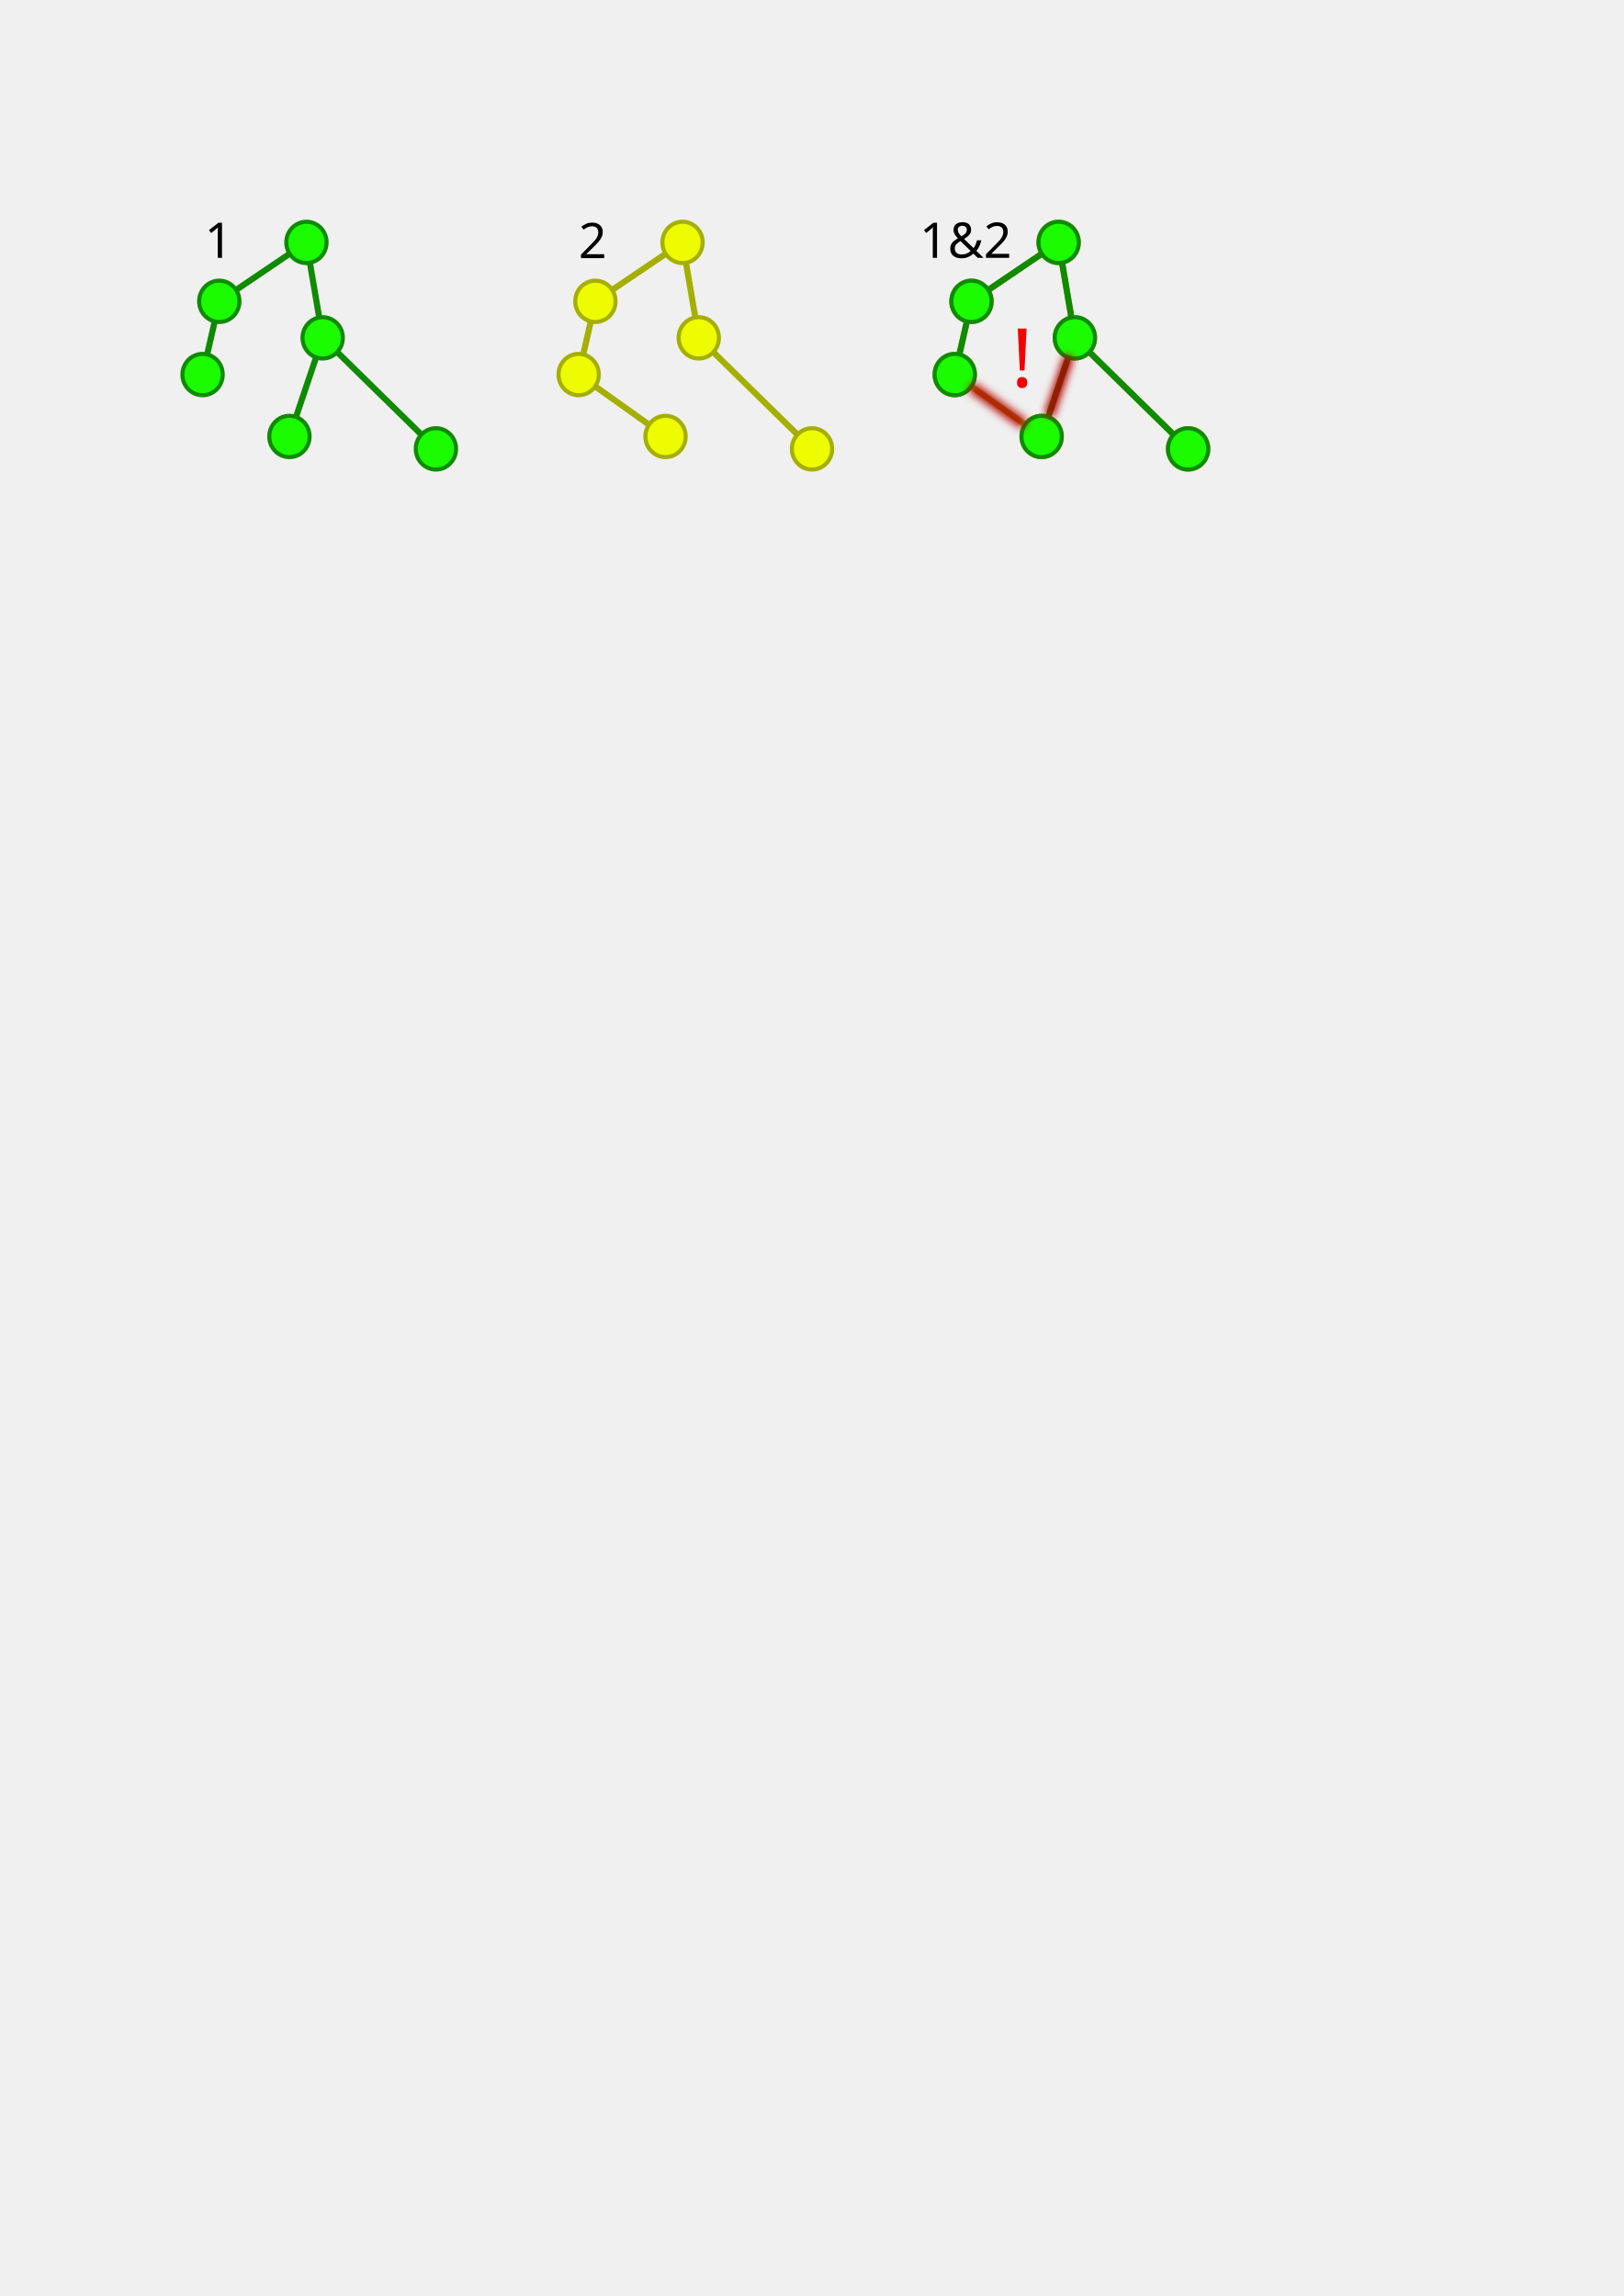
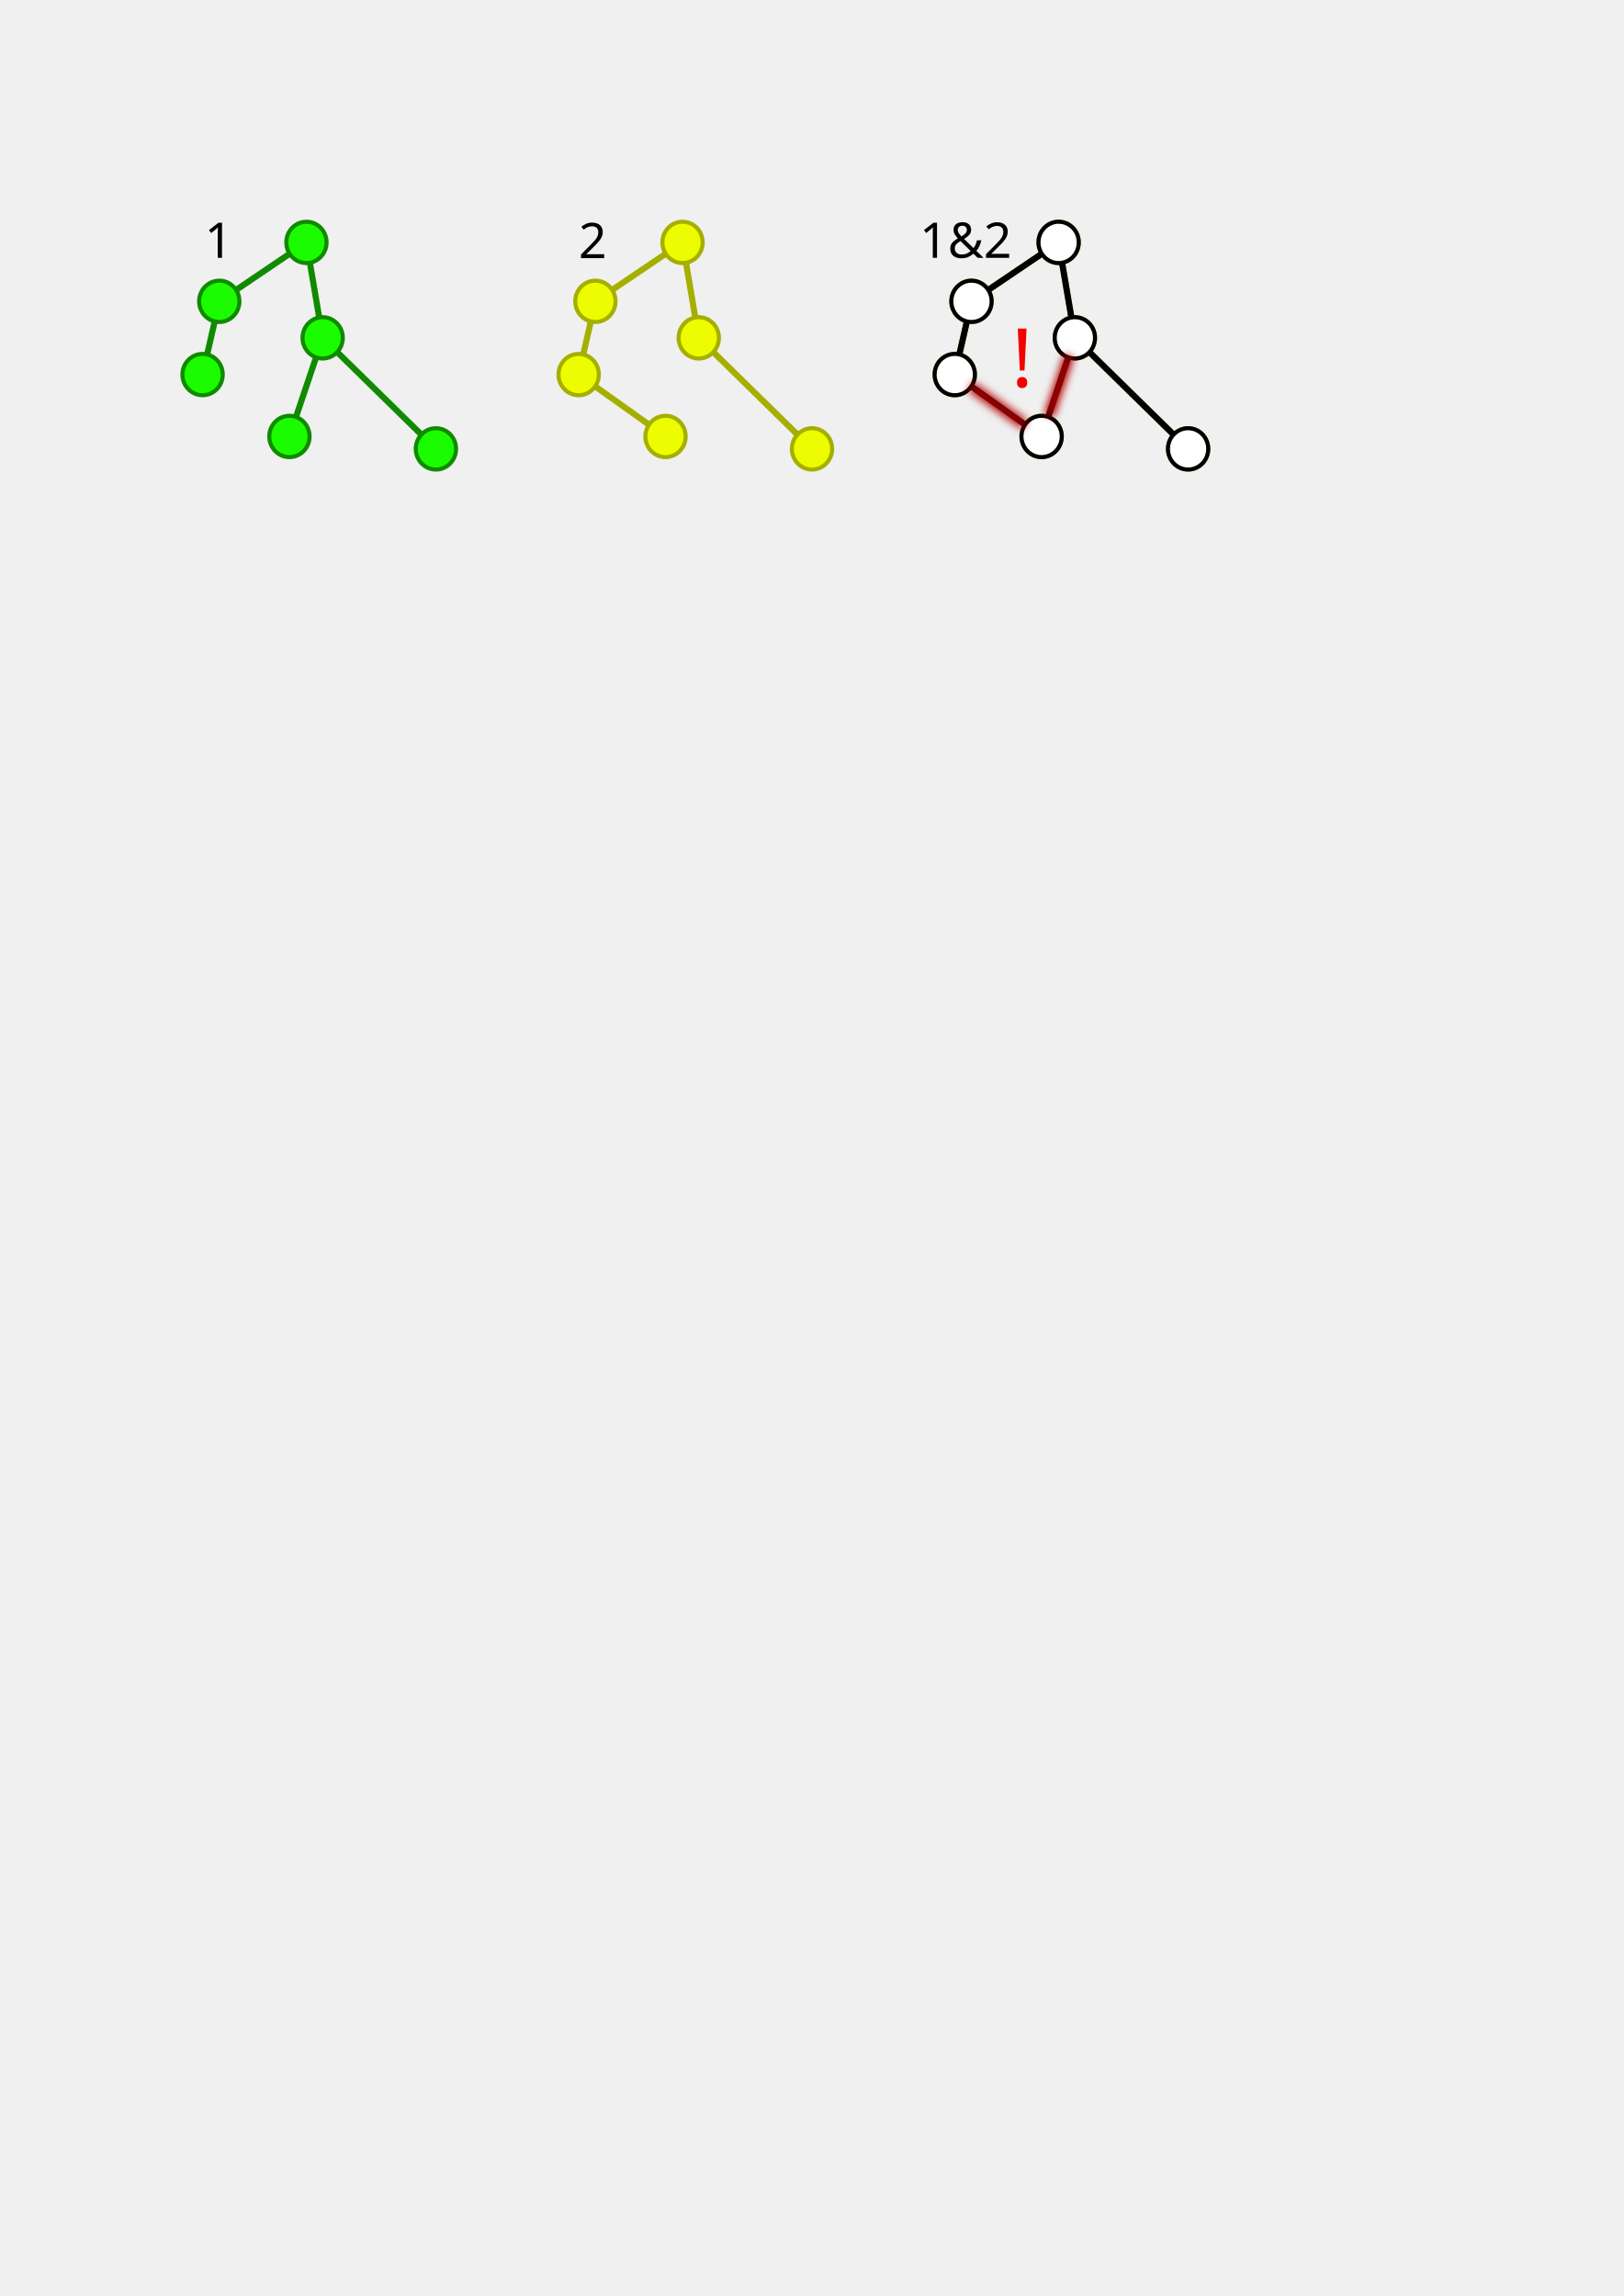
<svg xmlns="http://www.w3.org/2000/svg" width="210mm" height="297mm" id="svg2" version="1.1">
  <defs id="defs4">
    <marker orient="auto" refY="0.0" refX="0.0" id="Arrow1Mend" style="overflow:visible;">
      <path id="path3804" d="M 0.0,0.0 L 5.0,-5.0 L -12.5,0.0 L 5.0,5.0 L 0.0,0.0 z " style="fill-rule:evenodd;stroke:#000000;stroke-width:1.0pt;" transform="scale(0.4) rotate(180) translate(10,0)" />
    </marker>
    <filter id="filter6707" x="-0.206" width="1.411" y="-0.288" height="1.577">
      <feGaussianBlur stdDeviation="2.25" id="feGaussianBlur6709" />
    </filter>
    <filter id="filter6711" x="-0.476" width="1.952" y="-0.16" height="1.321">
      <feGaussianBlur stdDeviation="1.946" id="feGaussianBlur6713" />
    </filter>
  </defs>
  <g id="layer1">
    <g id="g6739" transform="translate(4.180948,4.04061)">
      <path transform="translate(163.2821,-86.58741)" d="m 176.019,201.056 c 0,5.579 -4.41,10.102 -9.849,10.102 -5.439,0 -9.849,-4.523 -9.849,-10.102 0,-5.579 4.41,-10.102 9.849,-10.102 5.439,0 9.849,4.523 9.849,10.102 z" id="path2987-9" style="fill:#edfc00;fill-opacity:1;stroke:#a5af00;stroke-width:2;stroke-miterlimit:4;stroke-opacity:1;stroke-dasharray:none" />
      <path d="m 176.019,201.056 c 0,5.579 -4.41,10.102 -9.849,10.102 -5.439,0 -9.849,-4.523 -9.849,-10.102 0,-5.579 4.41,-10.102 9.849,-10.102 5.439,0 9.849,4.523 9.849,10.102 z" id="path2987-6-4" style="fill:#edfc00;fill-opacity:1;stroke:#a5af00;stroke-width:2;stroke-miterlimit:4;stroke-opacity:1;stroke-dasharray:none" transform="translate(120.6834,-57.78136)" />
      <path d="m 176.019,201.056 c 0,5.579 -4.41,10.102 -9.849,10.102 -5.439,0 -9.849,-4.523 -9.849,-10.102 0,-5.579 4.41,-10.102 9.849,-10.102 5.439,0 9.849,4.523 9.849,10.102 z" id="path2987-0-7" style="fill:#edfc00;fill-opacity:1;stroke:#a5af00;stroke-width:2;stroke-miterlimit:4;stroke-opacity:1;stroke-dasharray:none" transform="translate(171.2191,-39.92421)" />
      <path d="m 176.019,201.056 c 0,5.579 -4.41,10.102 -9.849,10.102 -5.439,0 -9.849,-4.523 -9.849,-10.102 0,-5.579 4.41,-10.102 9.849,-10.102 5.439,0 9.849,4.523 9.849,10.102 z" id="path2987-2-5" style="fill:#edfc00;fill-opacity:1;stroke:#a5af00;stroke-width:2;stroke-miterlimit:4;stroke-opacity:1;stroke-dasharray:none" transform="translate(226.5763,14.3615)" />
      <path id="path5529-7" d="m 321.229,120.03 -26.152,17.684" style="fill:#edfc00;fill-opacity:1;stroke:#a5af00;stroke-width:3;stroke-linecap:butt;stroke-linejoin:miter;stroke-miterlimit:4;stroke-opacity:1;stroke-dasharray:none" />
      <path id="path5533-4" d="m 344.508,168.113 41.12,40.324" style="fill:#edfc00;fill-opacity:1;stroke:#a5af00;stroke-width:3;stroke-linecap:butt;stroke-linejoin:miter;stroke-miterlimit:4;stroke-opacity:1;stroke-dasharray:none" />
      <path id="path5535-0" d="m 331.145,124.422 4.551,26.757" style="fill:#edfc00;fill-opacity:1;stroke:#a5af00;stroke-width:3;stroke-linecap:butt;stroke-linejoin:miter;stroke-miterlimit:4;stroke-opacity:1;stroke-dasharray:none" />
      <path d="m 176.019,201.056 c 0,5.579 -4.41,10.102 -9.849,10.102 -5.439,0 -9.849,-4.523 -9.849,-10.102 0,-5.579 4.41,-10.102 9.849,-10.102 5.439,0 9.849,4.523 9.849,10.102 z" id="path2987-2-7-3" style="fill:#edfc00;fill-opacity:1;stroke:#a5af00;stroke-width:2;stroke-miterlimit:4;stroke-opacity:1;stroke-dasharray:none" transform="translate(154.9691,8.29007)" />
      <path d="m 176.019,201.056 c 0,5.579 -4.41,10.102 -9.849,10.102 -5.439,0 -9.849,-4.523 -9.849,-10.102 0,-5.579 4.41,-10.102 9.849,-10.102 5.439,0 9.849,4.523 9.849,10.102 z" id="path2987-2-7-3-7" style="fill:#edfc00;fill-opacity:1;stroke:#a5af00;stroke-width:2;stroke-miterlimit:4;stroke-opacity:1;stroke-dasharray:none" transform="translate(112.5156,-21.97082)" />
      <path id="path5696" d="m 284.61,153.113 -3.68,16.134" style="fill:#edfc00;fill-opacity:1;stroke:#a5af00;stroke-width:3;stroke-linecap:butt;stroke-linejoin:miter;stroke-miterlimit:4;stroke-opacity:1;stroke-dasharray:none" />
      <path id="path5698" d="m 286.774,184.851 26.277,18.73" style="fill:#edfc00;fill-opacity:1;stroke:#a5af00;stroke-width:3;stroke-linecap:butt;stroke-linejoin:miter;stroke-miterlimit:4;stroke-opacity:1;stroke-dasharray:none" />
    </g>
    <g id="g6726" transform="translate(-2.0715332e-6,-5.570713)">
      <path transform="translate(-16.38025,-76.97609)" d="m 176.019,201.056 c 0,5.579 -4.41,10.102 -9.849,10.102 -5.439,0 -9.849,-4.523 -9.849,-10.102 0,-5.579 4.41,-10.102 9.849,-10.102 5.439,0 9.849,4.523 9.849,10.102 z" id="path2987-9-4" style="fill:#1bfc00;fill-opacity:1;stroke:#108a00;stroke-width:2;stroke-miterlimit:4;stroke-opacity:1;stroke-dasharray:none" />
      <path d="m 176.019,201.056 c 0,5.579 -4.41,10.102 -9.849,10.102 -5.439,0 -9.849,-4.523 -9.849,-10.102 0,-5.579 4.41,-10.102 9.849,-10.102 5.439,0 9.849,4.523 9.849,10.102 z" id="path2987-6-4-4" style="fill:#1bfc00;fill-opacity:1;stroke:#108a00;stroke-width:2;stroke-miterlimit:4;stroke-opacity:1;stroke-dasharray:none" transform="translate(-58.97892,-48.17003)" />
      <path d="m 176.019,201.056 c 0,5.579 -4.41,10.102 -9.849,10.102 -5.439,0 -9.849,-4.523 -9.849,-10.102 0,-5.579 4.41,-10.102 9.849,-10.102 5.439,0 9.849,4.523 9.849,10.102 z" id="path2987-0-7-5" style="fill:#1bfc00;fill-opacity:1;stroke:#108a00;stroke-width:2;stroke-miterlimit:4;stroke-opacity:1;stroke-dasharray:none" transform="translate(-8.443205,-30.31289)" />
      <path d="m 176.019,201.056 c 0,5.579 -4.41,10.102 -9.849,10.102 -5.439,0 -9.849,-4.523 -9.849,-10.102 0,-5.579 4.41,-10.102 9.849,-10.102 5.439,0 9.849,4.523 9.849,10.102 z" id="path2987-2-5-0" style="fill:#1bfc00;fill-opacity:1;stroke:#108a00;stroke-width:2;stroke-miterlimit:4;stroke-opacity:1;stroke-dasharray:none" transform="translate(46.91394,23.97283)" />
      <path id="path5529-7-4" d="m 141.566,129.641 -26.152,17.684" style="fill:#1bfc00;fill-opacity:1;stroke:#108a00;stroke-width:3;stroke-linecap:butt;stroke-linejoin:miter;stroke-miterlimit:4;stroke-opacity:1;stroke-dasharray:none" />
      <path id="path5533-4-8" d="m 164.846,177.724 41.12,40.324" style="fill:#1bfc00;fill-opacity:1;stroke:#108a00;stroke-width:3;stroke-linecap:butt;stroke-linejoin:miter;stroke-miterlimit:4;stroke-opacity:1;stroke-dasharray:none" />
      <path id="path5535-0-0" d="m 151.483,134.033 4.551,26.757" style="fill:#1bfc00;fill-opacity:1;stroke:#108a00;stroke-width:3;stroke-linecap:butt;stroke-linejoin:miter;stroke-miterlimit:4;stroke-opacity:1;stroke-dasharray:none" />
      <path d="m 176.019,201.056 c 0,5.579 -4.41,10.102 -9.849,10.102 -5.439,0 -9.849,-4.523 -9.849,-10.102 0,-5.579 4.41,-10.102 9.849,-10.102 5.439,0 9.849,4.523 9.849,10.102 z" id="path2987-2-7-3-1" style="fill:#1bfc00;fill-opacity:1;stroke:#108a00;stroke-width:2;stroke-miterlimit:4;stroke-opacity:1;stroke-dasharray:none" transform="translate(-24.6932,17.9014)" />
      <path d="m 176.019,201.056 c 0,5.579 -4.41,10.102 -9.849,10.102 -5.439,0 -9.849,-4.523 -9.849,-10.102 0,-5.579 4.41,-10.102 9.849,-10.102 5.439,0 9.849,4.523 9.849,10.102 z" id="path2987-2-7-3-7-8" style="fill:#1bfc00;fill-opacity:1;stroke:#108a00;stroke-width:2;stroke-miterlimit:4;stroke-opacity:1;stroke-dasharray:none" transform="translate(-67.14672,-12.35949)" />
      <path id="path5696-2" d="m 104.947,162.724 -3.68,16.134" style="fill:#1bfc00;fill-opacity:1;stroke:#108a00;stroke-width:3;stroke-linecap:butt;stroke-linejoin:miter;stroke-miterlimit:4;stroke-opacity:1;stroke-dasharray:none" />
      <path id="path5871" d="m 154.508,180.293 -9.813,29.115" style="fill:#1bfc00;fill-opacity:1;stroke:#108a00;stroke-width:3;stroke-linecap:butt;stroke-linejoin:miter;stroke-miterlimit:4;stroke-opacity:1;stroke-dasharray:none" />
    </g>
-     <g id="g6752" transform="translate(0,9.673079)">
-       <path transform="translate(351.3063,-92.21989)" d="m 176.019,201.056 c 0,5.579 -4.41,10.102 -9.849,10.102 -5.439,0 -9.849,-4.523 -9.849,-10.102 0,-5.579 4.41,-10.102 9.849,-10.102 5.439,0 9.849,4.523 9.849,10.102 z" id="path2987-9-3" style="fill:#edfc00;fill-opacity:1;stroke:#a5af00;stroke-width:2;stroke-miterlimit:4;stroke-opacity:1;stroke-dasharray:none" />
-       <path d="m 176.019,201.056 c 0,5.579 -4.41,10.102 -9.849,10.102 -5.439,0 -9.849,-4.523 -9.849,-10.102 0,-5.579 4.41,-10.102 9.849,-10.102 5.439,0 9.849,4.523 9.849,10.102 z" id="path2987-6-4-5" style="fill:#edfc00;fill-opacity:1;stroke:#a5af00;stroke-width:2;stroke-miterlimit:4;stroke-opacity:1;stroke-dasharray:none" transform="translate(308.7077,-63.41383)" />
-       <path d="m 176.019,201.056 c 0,5.579 -4.41,10.102 -9.849,10.102 -5.439,0 -9.849,-4.523 -9.849,-10.102 0,-5.579 4.41,-10.102 9.849,-10.102 5.439,0 9.849,4.523 9.849,10.102 z" id="path2987-0-7-0" style="fill:#edfc00;fill-opacity:1;stroke:#a5af00;stroke-width:2;stroke-miterlimit:4;stroke-opacity:1;stroke-dasharray:none" transform="translate(359.2434,-45.55669)" />
-       <path d="m 176.019,201.056 c 0,5.579 -4.41,10.102 -9.849,10.102 -5.439,0 -9.849,-4.523 -9.849,-10.102 0,-5.579 4.41,-10.102 9.849,-10.102 5.439,0 9.849,4.523 9.849,10.102 z" id="path2987-2-5-5" style="fill:#edfc00;fill-opacity:1;stroke:#a5af00;stroke-width:2;stroke-miterlimit:4;stroke-opacity:1;stroke-dasharray:none" transform="translate(414.6005,8.729034)" />
-       <path id="path5529-7-6" d="m 509.253,114.397 -26.152,17.684" style="fill:#edfc00;fill-opacity:1;stroke:#a5af00;stroke-width:3;stroke-linecap:butt;stroke-linejoin:miter;stroke-miterlimit:4;stroke-opacity:1;stroke-dasharray:none" />
-       <path id="path5533-4-3" d="m 532.532,162.48 41.12,40.324" style="fill:#edfc00;fill-opacity:1;stroke:#a5af00;stroke-width:3;stroke-linecap:butt;stroke-linejoin:miter;stroke-miterlimit:4;stroke-opacity:1;stroke-dasharray:none" />
-       <path id="path5535-0-5" d="m 519.169,118.789 4.551,26.757" style="fill:#edfc00;fill-opacity:1;stroke:#a5af00;stroke-width:3;stroke-linecap:butt;stroke-linejoin:miter;stroke-miterlimit:4;stroke-opacity:1;stroke-dasharray:none" />
-       <path d="m 176.019,201.056 c 0,5.579 -4.41,10.102 -9.849,10.102 -5.439,0 -9.849,-4.523 -9.849,-10.102 0,-5.579 4.41,-10.102 9.849,-10.102 5.439,0 9.849,4.523 9.849,10.102 z" id="path2987-2-7-3-8" style="fill:#edfc00;fill-opacity:1;stroke:#a5af00;stroke-width:2;stroke-miterlimit:4;stroke-opacity:1;stroke-dasharray:none" transform="translate(342.9934,2.657604)" />
-       <path d="m 176.019,201.056 c 0,5.579 -4.41,10.102 -9.849,10.102 -5.439,0 -9.849,-4.523 -9.849,-10.102 0,-5.579 4.41,-10.102 9.849,-10.102 5.439,0 9.849,4.523 9.849,10.102 z" id="path2987-2-7-3-7-2" style="fill:#edfc00;fill-opacity:1;stroke:#a5af00;stroke-width:2;stroke-miterlimit:4;stroke-opacity:1;stroke-dasharray:none" transform="translate(300.5399,-27.60329)" />
-       <path id="path5696-9" d="m 472.634,147.48 -3.68,16.134" style="fill:#edfc00;fill-opacity:1;stroke:#a5af00;stroke-width:3;stroke-linecap:butt;stroke-linejoin:miter;stroke-miterlimit:4;stroke-opacity:1;stroke-dasharray:none" />
-       <path id="path5698-7" d="m 474.798,179.218 26.277,18.73" style="fill:#edfc00;fill-opacity:1;stroke:#a5af00;stroke-width:3;stroke-linecap:butt;stroke-linejoin:miter;stroke-miterlimit:4;stroke-opacity:1;stroke-dasharray:none" />
-       <path transform="translate(351.3063,-92.21989)" d="m 176.019,201.056 c 0,5.579 -4.41,10.102 -9.849,10.102 -5.439,0 -9.849,-4.523 -9.849,-10.102 0,-5.579 4.41,-10.102 9.849,-10.102 5.439,0 9.849,4.523 9.849,10.102 z" id="path2987-9-4-8" style="fill:#1bfc00;fill-opacity:1;stroke:#108a00;stroke-width:2;stroke-miterlimit:4;stroke-opacity:1;stroke-dasharray:none" />
-       <path d="m 176.019,201.056 c 0,5.579 -4.41,10.102 -9.849,10.102 -5.439,0 -9.849,-4.523 -9.849,-10.102 0,-5.579 4.41,-10.102 9.849,-10.102 5.439,0 9.849,4.523 9.849,10.102 z" id="path2987-6-4-4-2" style="fill:#1bfc00;fill-opacity:1;stroke:#108a00;stroke-width:2;stroke-miterlimit:4;stroke-opacity:1;stroke-dasharray:none" transform="translate(308.7077,-63.41383)" />
-       <path d="m 176.019,201.056 c 0,5.579 -4.41,10.102 -9.849,10.102 -5.439,0 -9.849,-4.523 -9.849,-10.102 0,-5.579 4.41,-10.102 9.849,-10.102 5.439,0 9.849,4.523 9.849,10.102 z" id="path2987-0-7-5-1" style="fill:#1bfc00;fill-opacity:1;stroke:#108a00;stroke-width:2;stroke-miterlimit:4;stroke-opacity:1;stroke-dasharray:none" transform="translate(359.2434,-45.55669)" />
-       <path d="m 176.019,201.056 c 0,5.579 -4.41,10.102 -9.849,10.102 -5.439,0 -9.849,-4.523 -9.849,-10.102 0,-5.579 4.41,-10.102 9.849,-10.102 5.439,0 9.849,4.523 9.849,10.102 z" id="path2987-2-5-0-4" style="fill:#1bfc00;fill-opacity:1;stroke:#108a00;stroke-width:2;stroke-miterlimit:4;stroke-opacity:1;stroke-dasharray:none" transform="translate(414.6005,8.729034)" />
-       <path id="path5529-7-4-4" d="m 509.253,114.397 -26.152,17.684" style="fill:#1bfc00;fill-opacity:1;stroke:#108a00;stroke-width:3;stroke-linecap:butt;stroke-linejoin:miter;stroke-miterlimit:4;stroke-opacity:1;stroke-dasharray:none" />
-       <path id="path5533-4-8-1" d="m 532.532,162.48 41.12,40.324" style="fill:#1bfc00;fill-opacity:1;stroke:#108a00;stroke-width:3;stroke-linecap:butt;stroke-linejoin:miter;stroke-miterlimit:4;stroke-opacity:1;stroke-dasharray:none" />
-       <path id="path5535-0-0-4" d="m 519.169,118.789 4.551,26.757" style="fill:#1bfc00;fill-opacity:1;stroke:#108a00;stroke-width:3;stroke-linecap:butt;stroke-linejoin:miter;stroke-miterlimit:4;stroke-opacity:1;stroke-dasharray:none" />
-       <path d="m 176.019,201.056 c 0,5.579 -4.41,10.102 -9.849,10.102 -5.439,0 -9.849,-4.523 -9.849,-10.102 0,-5.579 4.41,-10.102 9.849,-10.102 5.439,0 9.849,4.523 9.849,10.102 z" id="path2987-2-7-3-1-4" style="fill:#1bfc00;fill-opacity:1;stroke:#108a00;stroke-width:2;stroke-miterlimit:4;stroke-opacity:1;stroke-dasharray:none" transform="translate(342.9934,2.657604)" />
-       <path d="m 176.019,201.056 c 0,5.579 -4.41,10.102 -9.849,10.102 -5.439,0 -9.849,-4.523 -9.849,-10.102 0,-5.579 4.41,-10.102 9.849,-10.102 5.439,0 9.849,4.523 9.849,10.102 z" id="path2987-2-7-3-7-8-5" style="fill:#1bfc00;fill-opacity:1;stroke:#108a00;stroke-width:2;stroke-miterlimit:4;stroke-opacity:1;stroke-dasharray:none" transform="translate(300.5399,-27.60329)" />
-       <path id="path5696-2-4" d="m 472.634,147.48 -3.68,16.134" style="fill:#1bfc00;fill-opacity:1;stroke:#108a00;stroke-width:3;stroke-linecap:butt;stroke-linejoin:miter;stroke-miterlimit:4;stroke-opacity:1;stroke-dasharray:none" />
-       <path id="path5871-0" d="m 522.195,165.049 -9.813,29.115" style="fill:#1bfc00;fill-opacity:1;stroke:#108a00;stroke-width:3;stroke-linecap:butt;stroke-linejoin:miter;stroke-miterlimit:4;stroke-opacity:1;stroke-dasharray:none" />
-       <text id="text6249" y="179.505" x="494.286" style="font-size:40px;font-style:normal;font-weight:normal;line-height:125%;letter-spacing:0px;word-spacing:0px;fill:#f40000;fill-opacity:1;stroke:none;font-family:Sans" xml:space="preserve">
-         <tspan y="179.505" x="494.286" id="tspan6251">!</tspan>
-       </text>
-       <path id="path5698-7-3" d="m 474.54,179.247 26.277,18.73" style="fill:#fc0000;fill-opacity:1;stroke:#b40000;stroke-width:5;stroke-linecap:butt;stroke-linejoin:miter;stroke-miterlimit:4;stroke-opacity:1;stroke-dasharray:none;filter:url(#filter6707)" />
-       <path id="path5871-0-4" d="m 522.585,164.412 -9.813,29.115" style="fill:#1bfc00;fill-opacity:1;stroke:#b40000;stroke-width:5;stroke-linecap:butt;stroke-linejoin:miter;stroke-miterlimit:4;stroke-opacity:1;stroke-dasharray:none;filter:url(#filter6711)" />
-     </g>
+     <path style="fill:#edfc00;fill-opacity:1;stroke:#a5af00;stroke-width:2;stroke-miterlimit:4;stroke-opacity:1;stroke-dasharray:none" id="path2987-9-3" d="m 176.019,201.056 a 9.849,10.102 0 1 1 -19.698,0 9.849,10.102 0 1 1 19.698,0 z" transform="translate(351.3063,-82.54681)" />
+     <path transform="translate(308.7077,-53.74075)" style="fill:#edfc00;fill-opacity:1;stroke:#a5af00;stroke-width:2;stroke-miterlimit:4;stroke-opacity:1;stroke-dasharray:none" id="path2987-6-4-5" d="m 176.019,201.056 a 9.849,10.102 0 1 1 -19.698,0 9.849,10.102 0 1 1 19.698,0 z" />
+     <path transform="translate(359.2434,-35.88361)" style="fill:#edfc00;fill-opacity:1;stroke:#a5af00;stroke-width:2;stroke-miterlimit:4;stroke-opacity:1;stroke-dasharray:none" id="path2987-0-7-0" d="m 176.019,201.056 a 9.849,10.102 0 1 1 -19.698,0 9.849,10.102 0 1 1 19.698,0 z" />
+     <path transform="translate(414.6005,18.40211)" style="fill:#edfc00;fill-opacity:1;stroke:#a5af00;stroke-width:2;stroke-miterlimit:4;stroke-opacity:1;stroke-dasharray:none" id="path2987-2-5-5" d="m 176.019,201.056 a 9.849,10.102 0 1 1 -19.698,0 9.849,10.102 0 1 1 19.698,0 z" />
+     <path style="fill:#edfc00;fill-opacity:1;stroke:#a5af00;stroke-width:3;stroke-linecap:butt;stroke-linejoin:miter;stroke-miterlimit:4;stroke-opacity:1;stroke-dasharray:none" d="m 509.253,124.07 -26.152,17.684" id="path5529-7-6" />
+     <path style="fill:#edfc00;fill-opacity:1;stroke:#a5af00;stroke-width:3;stroke-linecap:butt;stroke-linejoin:miter;stroke-miterlimit:4;stroke-opacity:1;stroke-dasharray:none" d="m 532.532,172.153 41.12,40.324" id="path5533-4-3" />
+     <path style="fill:#edfc00;fill-opacity:1;stroke:#a5af00;stroke-width:3;stroke-linecap:butt;stroke-linejoin:miter;stroke-miterlimit:4;stroke-opacity:1;stroke-dasharray:none" d="m 519.169,128.462 4.551,26.757" id="path5535-0-5" />
+     <path transform="translate(342.9934,12.33068)" style="fill:#edfc00;fill-opacity:1;stroke:#a5af00;stroke-width:2;stroke-miterlimit:4;stroke-opacity:1;stroke-dasharray:none" id="path2987-2-7-3-8" d="m 176.019,201.056 a 9.849,10.102 0 1 1 -19.698,0 9.849,10.102 0 1 1 19.698,0 z" />
+     <path transform="translate(300.5399,-17.93021)" style="fill:#edfc00;fill-opacity:1;stroke:#a5af00;stroke-width:2;stroke-miterlimit:4;stroke-opacity:1;stroke-dasharray:none" id="path2987-2-7-3-7-2" d="m 176.019,201.056 a 9.849,10.102 0 1 1 -19.698,0 9.849,10.102 0 1 1 19.698,0 z" />
+     <path style="fill:#edfc00;fill-opacity:1;stroke:#a5af00;stroke-width:3;stroke-linecap:butt;stroke-linejoin:miter;stroke-miterlimit:4;stroke-opacity:1;stroke-dasharray:none" d="m 472.634,157.154 -3.68,16.134" id="path5696-9" />
+     <path style="fill:#edfc00;fill-opacity:1;stroke:#000000;stroke-width:3;stroke-linecap:butt;stroke-linejoin:miter;stroke-miterlimit:4;stroke-opacity:1;stroke-dasharray:none" d="m 474.798,188.891 26.277,18.73" id="path5698-7" />
+     <path style="fill:#ffffff;fill-opacity:1;stroke:#000000;stroke-width:2;stroke-miterlimit:4;stroke-opacity:1;stroke-dasharray:none" id="path2987-9-4-8" d="m 176.019,201.056 a 9.849,10.102 0 1 1 -19.698,0 9.849,10.102 0 1 1 19.698,0 z" transform="translate(351.3063,-82.54681)" />
+     <path transform="translate(308.7077,-53.74075)" style="fill:#ffffff;fill-opacity:1;stroke:#000000;stroke-width:2;stroke-miterlimit:4;stroke-opacity:1;stroke-dasharray:none" id="path2987-6-4-4-2" d="m 176.019,201.056 a 9.849,10.102 0 1 1 -19.698,0 9.849,10.102 0 1 1 19.698,0 z" />
+     <path transform="translate(359.2434,-35.88361)" style="fill:#ffffff;fill-opacity:1;stroke:#000000;stroke-width:2;stroke-miterlimit:4;stroke-opacity:1;stroke-dasharray:none" id="path2987-0-7-5-1" d="m 176.019,201.056 a 9.849,10.102 0 1 1 -19.698,0 9.849,10.102 0 1 1 19.698,0 z" />
+     <path transform="translate(414.6005,18.40211)" style="fill:#ffffff;fill-opacity:1;stroke:#000000;stroke-width:2;stroke-miterlimit:4;stroke-opacity:1;stroke-dasharray:none" id="path2987-2-5-0-4" d="m 176.019,201.056 a 9.849,10.102 0 1 1 -19.698,0 9.849,10.102 0 1 1 19.698,0 z" />
+     <path style="fill:#ffffff;fill-opacity:1;stroke:#000000;stroke-width:3;stroke-linecap:butt;stroke-linejoin:miter;stroke-miterlimit:4;stroke-opacity:1;stroke-dasharray:none" d="m 509.253,124.07 -26.152,17.684" id="path5529-7-4-4" />
+     <path style="fill:#ffffff;fill-opacity:1;stroke:#000000;stroke-width:3;stroke-linecap:butt;stroke-linejoin:miter;stroke-miterlimit:4;stroke-opacity:1;stroke-dasharray:none" d="m 532.532,172.153 41.12,40.324" id="path5533-4-8-1" />
+     <path style="fill:#ffffff;fill-opacity:1;stroke:#000000;stroke-width:3;stroke-linecap:butt;stroke-linejoin:miter;stroke-miterlimit:4;stroke-opacity:1;stroke-dasharray:none" d="m 519.169,128.462 4.551,26.757" id="path5535-0-0-4" />
+     <path transform="translate(342.9934,12.33068)" style="fill:#ffffff;fill-opacity:1;stroke:#000000;stroke-width:2;stroke-miterlimit:4;stroke-opacity:1;stroke-dasharray:none" id="path2987-2-7-3-1-4" d="m 176.019,201.056 a 9.849,10.102 0 1 1 -19.698,0 9.849,10.102 0 1 1 19.698,0 z" />
+     <path transform="translate(300.5399,-17.93021)" style="fill:#ffffff;fill-opacity:1;stroke:#000000;stroke-width:2;stroke-miterlimit:4;stroke-opacity:1;stroke-dasharray:none" id="path2987-2-7-3-7-8-5" d="m 176.019,201.056 a 9.849,10.102 0 1 1 -19.698,0 9.849,10.102 0 1 1 19.698,0 z" />
+     <path style="fill:#ffffff;fill-opacity:1;stroke:#000000;stroke-width:3;stroke-linecap:butt;stroke-linejoin:miter;stroke-miterlimit:4;stroke-opacity:1;stroke-dasharray:none" d="m 472.634,157.154 -3.68,16.134" id="path5696-2-4" />
+     <path style="fill:#1bfc00;fill-opacity:1;stroke:#000000;stroke-width:3;stroke-linecap:butt;stroke-linejoin:miter;stroke-miterlimit:4;stroke-opacity:1;stroke-dasharray:none" d="M 522.195,174.722 512.382,203.837" id="path5871-0" />
+     <text xml:space="preserve" style="font-size:40px;font-style:normal;font-weight:normal;line-height:125%;letter-spacing:0px;word-spacing:0px;fill:#f40000;fill-opacity:1;stroke:none;font-family:Sans" x="494.286" y="189.178" id="text6249">
+       <tspan id="tspan6251" x="494.286" y="189.178">!</tspan>
+     </text>
+     <path style="fill:#fc0000;fill-opacity:1;stroke:#b40000;stroke-width:5;stroke-linecap:butt;stroke-linejoin:miter;stroke-miterlimit:4;stroke-opacity:1;stroke-dasharray:none;filter:url(#filter6707)" d="m 474.54,188.92 26.277,18.73" id="path5698-7-3" />
+     <path style="fill:#1bfc00;fill-opacity:1;stroke:#b40000;stroke-width:5;stroke-linecap:butt;stroke-linejoin:miter;stroke-miterlimit:4;stroke-opacity:1;stroke-dasharray:none;filter:url(#filter6711)" d="m 522.585,174.085 -9.813,29.115" id="path5871-0-4" />
    <text xml:space="preserve" style="font-size:40px;font-style:normal;font-weight:normal;line-height:125%;letter-spacing:0px;word-spacing:0px;fill:#000000;fill-opacity:1;stroke:none;font-family:Sans" x="100.005" y="126.052" id="text6780">
      <tspan id="tspan6782" x="100.005" y="126.052" style="font-size:24px">1</tspan>
    </text>
    <text xml:space="preserve" style="font-size:40px;font-style:normal;font-weight:normal;line-height:125%;letter-spacing:0px;word-spacing:0px;fill:#000000;fill-opacity:1;stroke:none;font-family:Sans" x="282.843" y="126.21" id="text6784">
      <tspan id="tspan6786" x="282.843" y="126.21" style="font-size:24px">2</tspan>
    </text>
    <text xml:space="preserve" style="font-size:40px;font-style:normal;font-weight:normal;line-height:125%;letter-spacing:0px;word-spacing:0px;fill:#000000;fill-opacity:1;stroke:none;font-family:Sans" x="449.518" y="126.041" id="text6788">
      <tspan id="tspan6790" x="449.518" y="126.041" style="font-size:24px">1&amp;2</tspan>
    </text>
  </g>
</svg>
